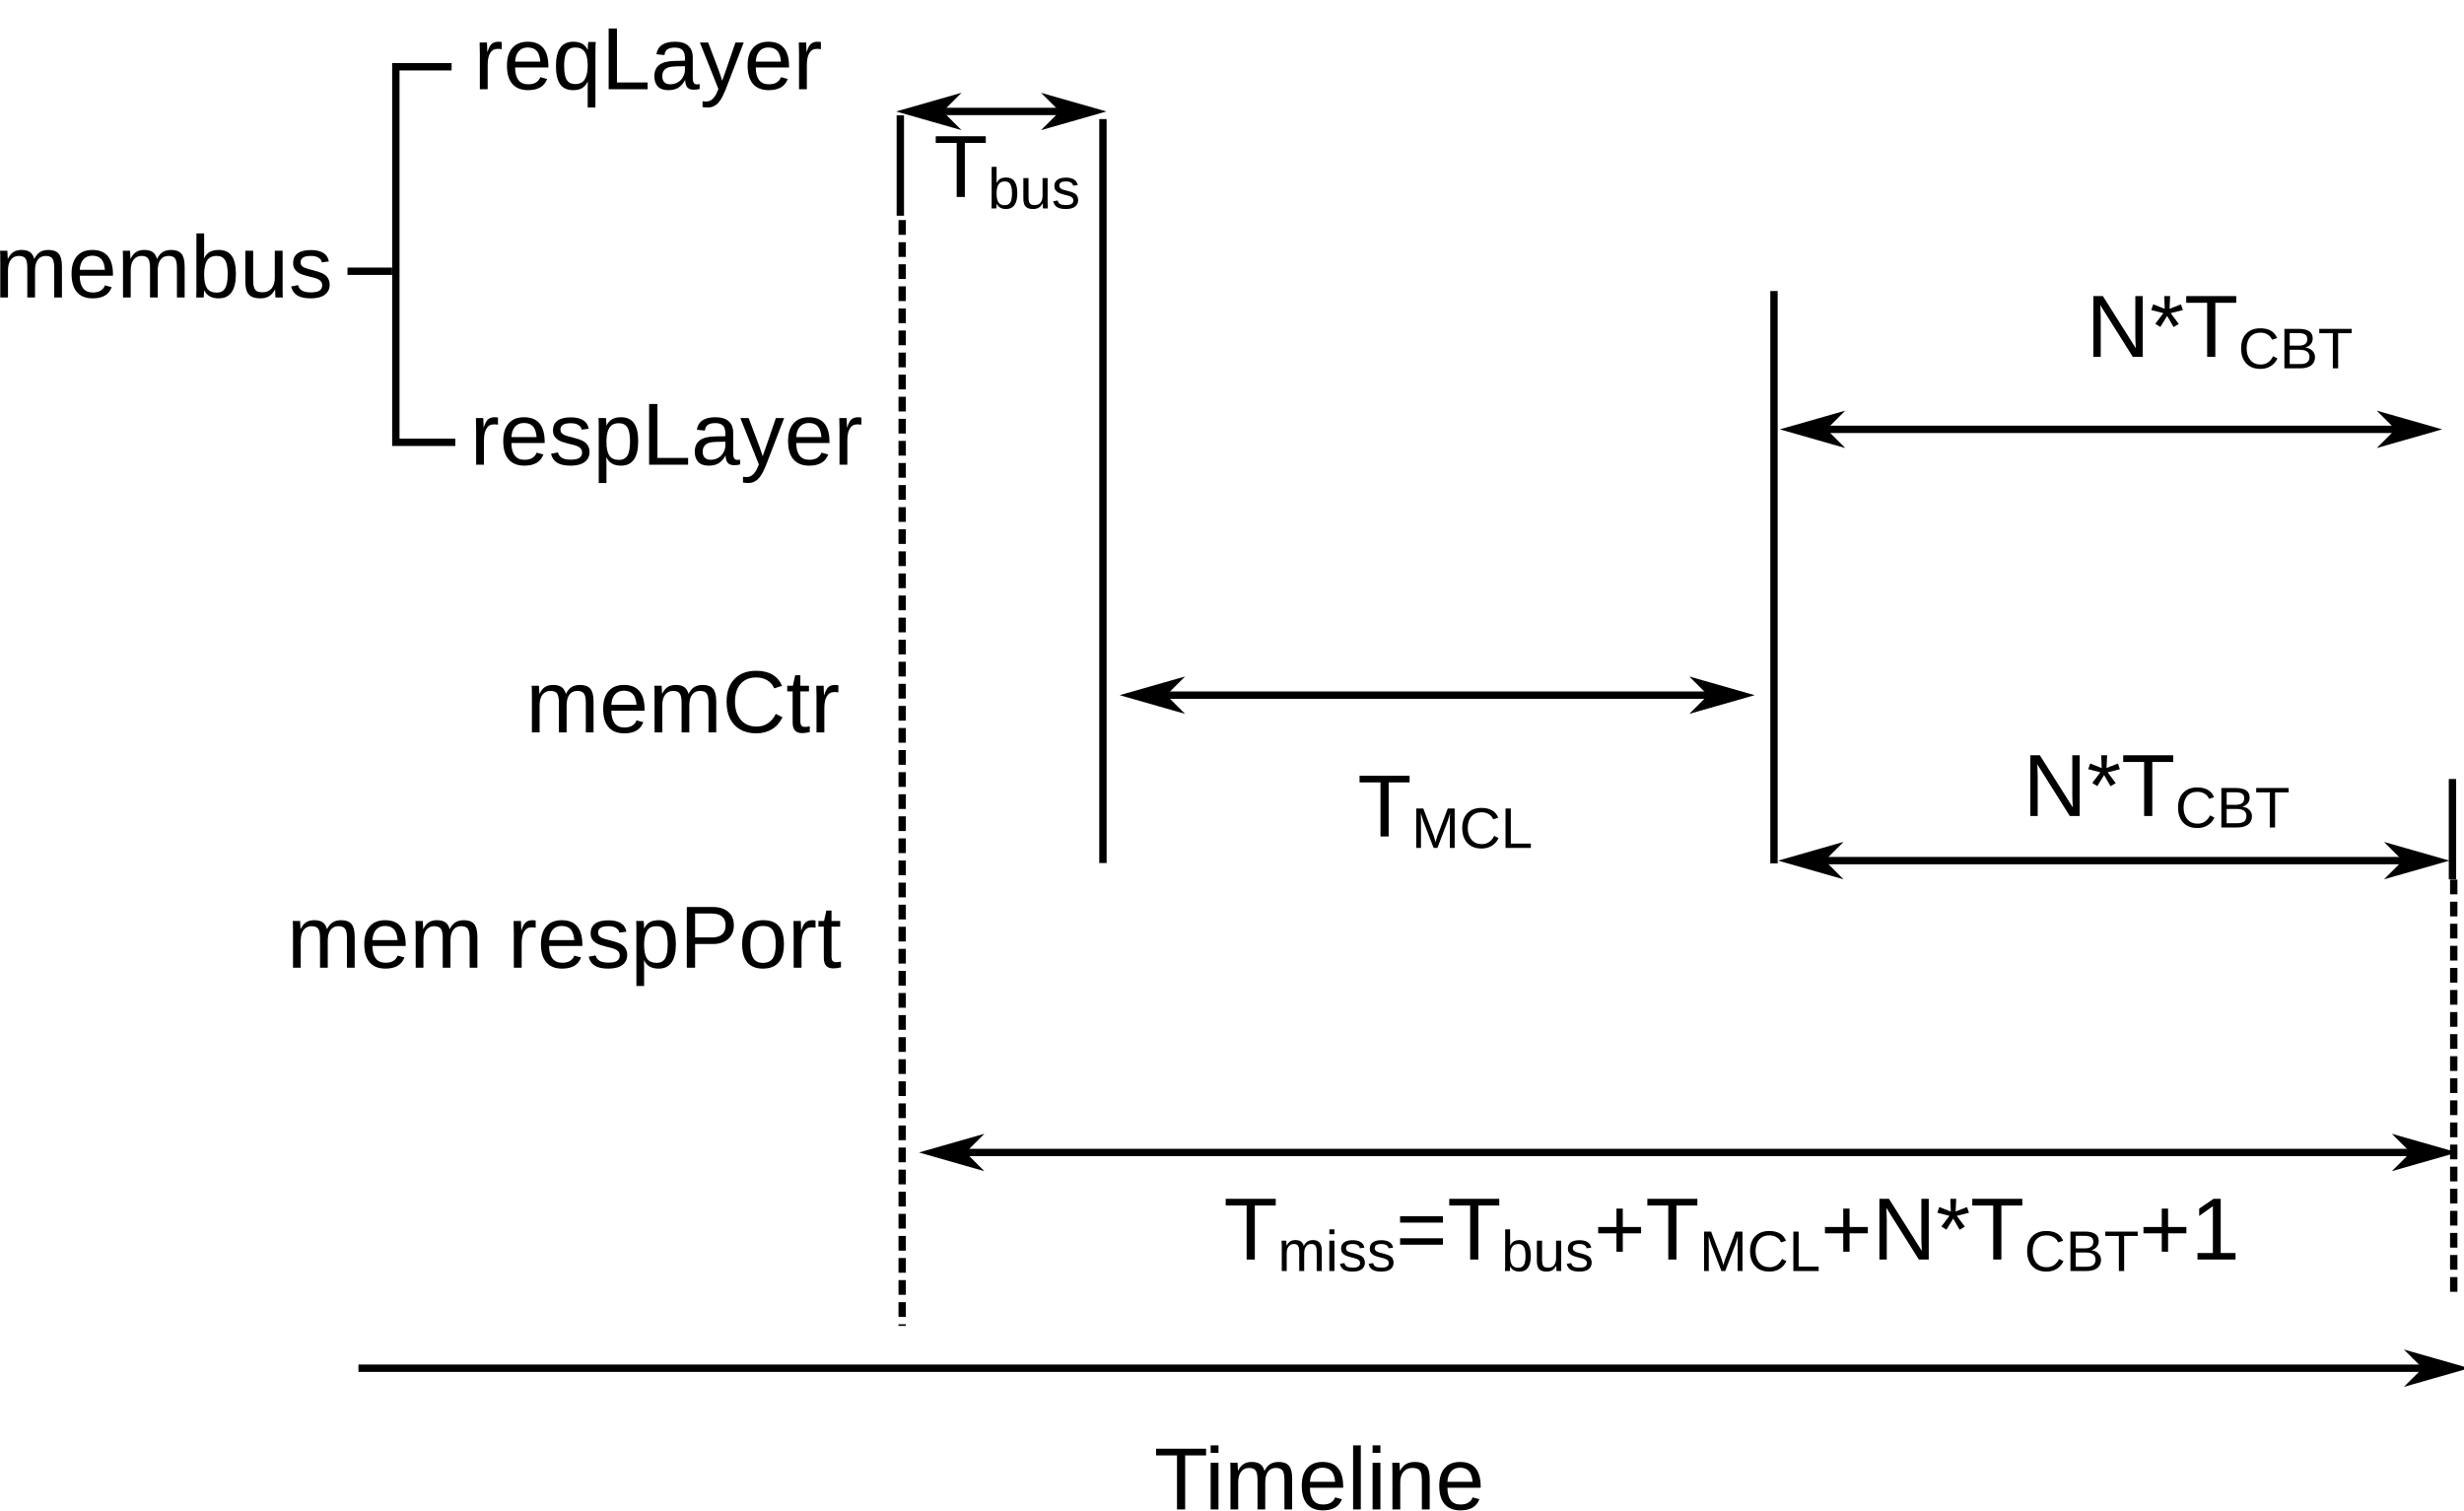
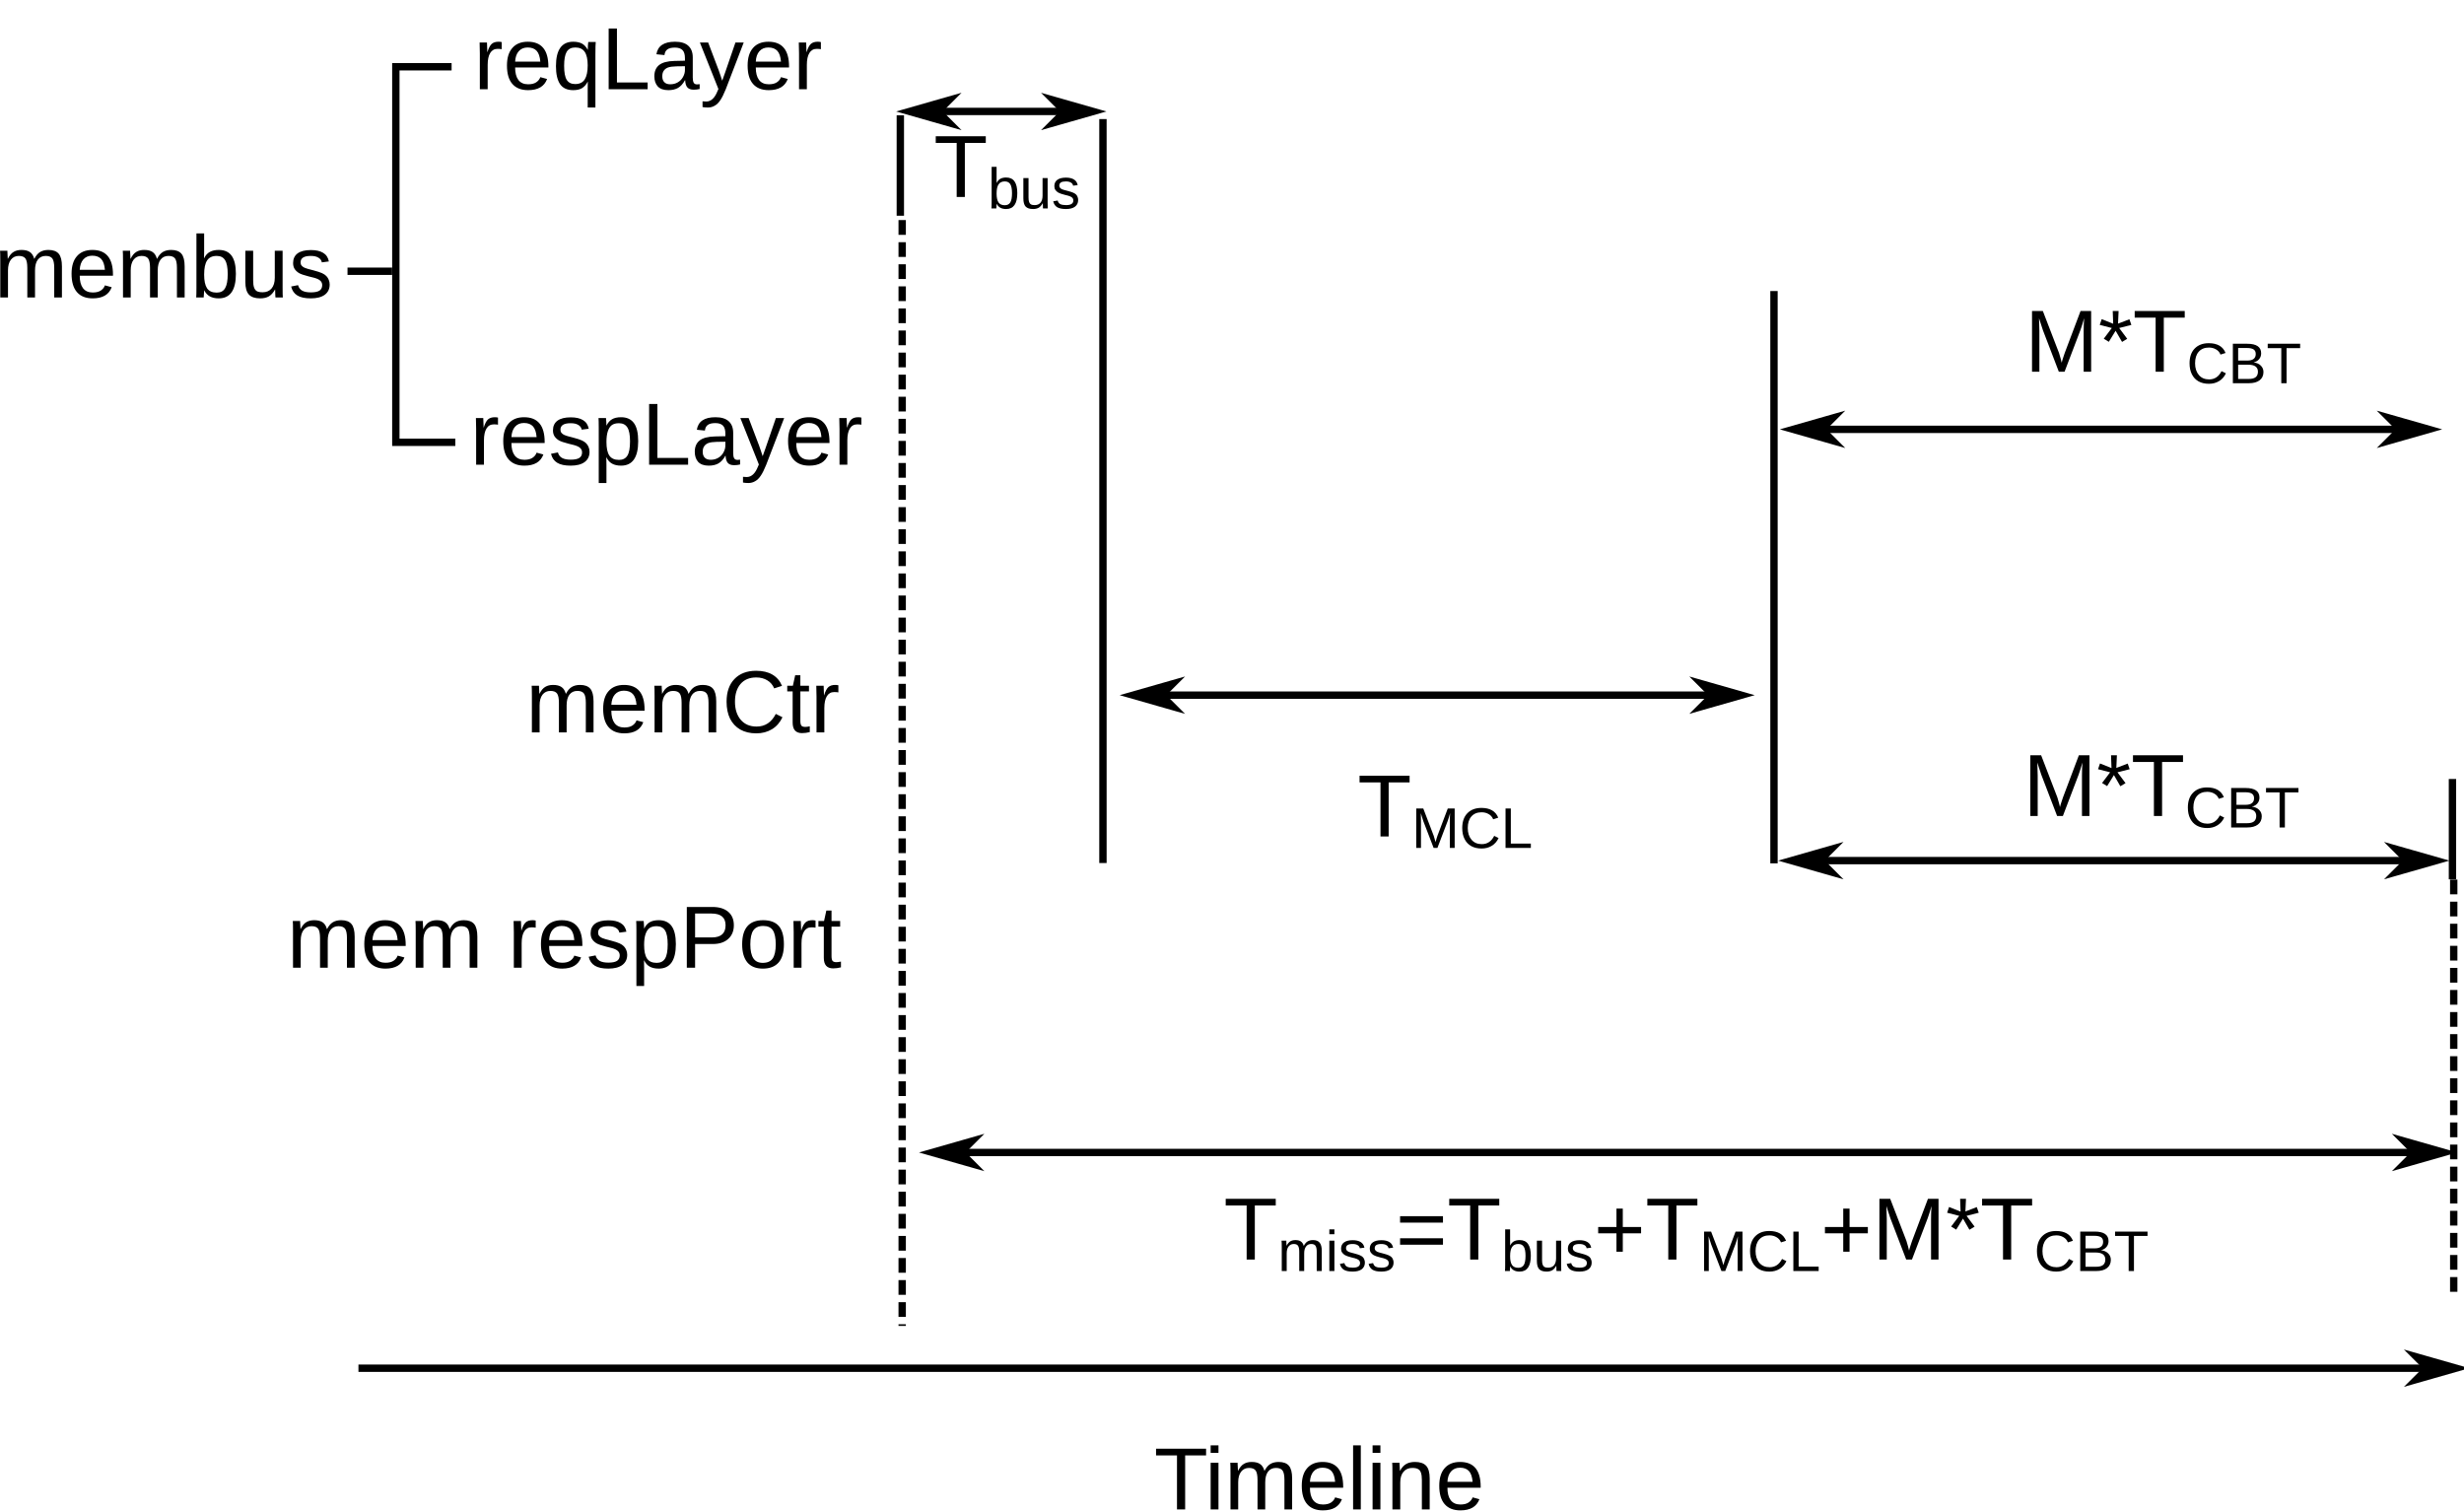
<svg xmlns="http://www.w3.org/2000/svg" width="334.753" height="205.202" id="svg3863" version="1.1">
  <defs id="defs3865">
    <marker orient="auto" refY="0" refX="0" id="Arrow1Mstart" style="overflow:visible">
      <path id="path4554" d="M 0,0 5,-5 -12.5,0 5,5 0,0 z" style="fill-rule:evenodd;stroke:#000000;stroke-width:1pt;marker-start:none" transform="matrix(0.4,0,0,0.4,4,0)" />
    </marker>
    <marker orient="auto" refY="0" refX="0" id="Arrow1Mend" style="overflow:visible">
      <path id="path4557" d="M 0,0 5,-5 -12.5,0 5,5 0,0 z" style="fill-rule:evenodd;stroke:#000000;stroke-width:1pt;marker-start:none" transform="matrix(-0.4,0,0,-0.4,-4,0)" />
    </marker>
  </defs>
  <g id="layer1" transform="translate(-57.35955,-174.0341)">
    <text xml:space="preserve" style="font-size:20px;font-style:normal;font-variant:normal;font-weight:normal;font-stretch:normal;text-align:start;line-height:125%;letter-spacing:0px;word-spacing:0px;writing-mode:lr-tb;text-anchor:start;fill:#000000;fill-opacity:1;stroke:none;font-family:Arial;-inkscape-font-specification:Arial" x="56.569" y="214.441" id="text3871">
      <tspan id="tspan3873" x="56.569" y="214.441" style="font-size:12px">membus</tspan>
    </text>
    <text id="text3875" y="186.156" x="121.723" style="font-size:20px;font-style:normal;font-variant:normal;font-weight:normal;font-stretch:normal;text-align:start;line-height:125%;letter-spacing:0px;word-spacing:0px;writing-mode:lr-tb;text-anchor:start;fill:#000000;fill-opacity:1;stroke:none;font-family:Arial;-inkscape-font-specification:Arial" xml:space="preserve">
      <tspan style="font-size:12px" y="186.156" x="121.723" id="tspan3877">reqLayer</tspan>
    </text>
    <text xml:space="preserve" style="font-size:20px;font-style:normal;font-variant:normal;font-weight:normal;font-stretch:normal;text-align:start;line-height:125%;letter-spacing:0px;word-spacing:0px;writing-mode:lr-tb;text-anchor:start;fill:#000000;fill-opacity:1;stroke:none;font-family:Arial;-inkscape-font-specification:Arial" x="121.218" y="237.169" id="text3879">
      <tspan id="tspan3881" x="121.218" y="237.169" style="font-size:12px">respLayer</tspan>
    </text>
    <text xml:space="preserve" style="font-size:20px;font-style:normal;font-variant:normal;font-weight:normal;font-stretch:normal;text-align:start;line-height:125%;letter-spacing:0px;word-spacing:0px;writing-mode:lr-tb;text-anchor:start;fill:#000000;fill-opacity:1;stroke:none;font-family:Arial;-inkscape-font-specification:Arial" x="128.794" y="273.535" id="text3895">
      <tspan id="tspan3897" x="128.794" y="273.535" style="font-size:12px">memCtr</tspan>
    </text>
    <path style="fill:none;stroke:#000000;stroke-width:1px;stroke-linecap:butt;stroke-linejoin:miter;stroke-opacity:1" d="m 118.713,183.106 c 0,0 0,0 -7.576,0 0,51.013 0,51.013 0,51.013 8.081,0 8.081,0 8.081,0" id="path3911" />
    <path style="fill:none;stroke:#000000;stroke-width:1px;stroke-linecap:butt;stroke-linejoin:miter;stroke-opacity:1" d="m 110.632,210.885 c -6.061,0 -6.061,0 -6.061,0" id="path3913" />
    <path style="fill:none;stroke:#000000;stroke-width:1;stroke-linecap:butt;stroke-linejoin:miter;stroke-miterlimit:4;stroke-opacity:1;stroke-dasharray:none;marker-end:url(#Arrow1Mend)" d="m 106.058,359.903 c 284.805,0 284.805,0 284.805,0" id="path4543" />
    <text xml:space="preserve" style="font-size:12px;font-style:normal;font-variant:normal;font-weight:normal;font-stretch:normal;text-align:start;line-height:125%;letter-spacing:0px;word-spacing:0px;writing-mode:lr-tb;text-anchor:start;fill:#000000;fill-opacity:1;stroke:none;font-family:Arial;-inkscape-font-specification:Arial" x="214.152" y="379.095" id="text4989">
      <tspan id="tspan4991" x="214.152" y="379.095">Timeline</tspan>
    </text>
    <text xml:space="preserve" style="font-size:12px;font-style:normal;font-variant:normal;font-weight:normal;font-stretch:normal;text-align:start;line-height:125%;letter-spacing:0px;word-spacing:0px;writing-mode:lr-tb;text-anchor:start;fill:#000000;fill-opacity:1;stroke:none;font-family:Arial;-inkscape-font-specification:Arial" x="184.222" y="200.793" id="text5383">
      <tspan id="tspan5385" x="184.222" y="200.793">T<tspan style="font-size:65.001%;baseline-shift:sub" id="tspan5387">bus</tspan>
      </tspan>
    </text>
    <text xml:space="preserve" style="font-size:12px;font-style:normal;font-variant:normal;font-weight:normal;font-stretch:normal;text-align:start;line-height:125%;letter-spacing:0px;word-spacing:0px;writing-mode:lr-tb;text-anchor:start;fill:#000000;fill-opacity:1;stroke:none;font-family:Arial;-inkscape-font-specification:Arial" x="241.8" y="287.667" id="text5389">
      <tspan id="tspan5391" x="241.8" y="287.667">T<tspan style="font-size:65.001%;baseline-shift:sub" id="tspan5393">MCL</tspan>
      </tspan>
    </text>
    <text xml:space="preserve" style="font-size:12px;font-style:normal;font-variant:normal;font-weight:normal;font-stretch:normal;text-align:start;line-height:125%;letter-spacing:0px;word-spacing:0px;writing-mode:lr-tb;text-anchor:start;fill:#000000;fill-opacity:1;stroke:none;font-family:Arial;-inkscape-font-specification:Arial" x="332.209" y="284.889" id="text5395">
-       <tspan id="tspan5397" x="332.209" y="284.889">N*T<tspan style="font-size:65.001%;baseline-shift:sub" id="tspan5399">CBT</tspan>
+       <tspan id="tspan5397" x="332.209" y="284.889">M*T<tspan style="font-size:65.001%;baseline-shift:sub" id="tspan5399">CBT</tspan>
      </tspan>
    </text>
    <path style="fill:none;stroke:#000000;stroke-width:1px;stroke-linecap:butt;stroke-linejoin:miter;stroke-opacity:1" d="m 179.676,189.702 c 0,13.637 0,13.637 0,13.637" id="path5403" />
    <path id="path5405" d="m 207.203,190.207 c 0,101.068 0,101.068 0,101.068" style="fill:none;stroke:#000000;stroke-width:1px;stroke-linecap:butt;stroke-linejoin:miter;stroke-opacity:1" />
    <path id="path5407" d="m 298.369,213.574 c 0,77.751 0,77.751 0,77.751" style="fill:none;stroke:#000000;stroke-width:1px;stroke-linecap:butt;stroke-linejoin:miter;stroke-opacity:1" />
    <path style="fill:none;stroke:#000000;stroke-width:1px;stroke-linecap:butt;stroke-linejoin:miter;stroke-opacity:1" d="m 390.545,279.858 c 0,13.637 0,13.637 0,13.637" id="path5415" />
-     <text id="text5419" y="222.512" x="340.775" style="font-size:12px;font-style:normal;font-variant:normal;font-weight:normal;font-stretch:normal;text-align:start;line-height:125%;letter-spacing:0px;word-spacing:0px;writing-mode:lr-tb;text-anchor:start;fill:#000000;fill-opacity:1;stroke:none;font-family:Arial;-inkscape-font-specification:Arial" xml:space="preserve">
-       <tspan y="222.512" x="340.775" id="tspan5421">N*T<tspan id="tspan5423" style="font-size:65.001%;baseline-shift:sub">CBT</tspan>
+     <text id="text5419" y="224.532" x="332.441" style="font-size:12px;font-style:normal;font-variant:normal;font-weight:normal;font-stretch:normal;text-align:start;line-height:125%;letter-spacing:0px;word-spacing:0px;writing-mode:lr-tb;text-anchor:start;fill:#000000;fill-opacity:1;stroke:none;font-family:Arial;-inkscape-font-specification:Arial" xml:space="preserve">
+       <tspan y="224.532" x="332.441" id="tspan5421">M*T<tspan id="tspan5423" style="font-size:65.001%;baseline-shift:sub">CBT</tspan>
      </tspan>
    </text>
    <path id="path5425" d="m 179.928,203.934 c 0,150.221 0,150.221 0,150.221" style="fill:none;stroke:#000000;stroke-width:1;stroke-linecap:butt;stroke-linejoin:miter;stroke-miterlimit:4;stroke-opacity:1;stroke-dasharray:2, 1;stroke-dashoffset:0" />
    <path style="fill:none;stroke:#000000;stroke-width:1;stroke-linecap:butt;stroke-linejoin:miter;stroke-miterlimit:4;stroke-opacity:1;stroke-dasharray:2, 1;stroke-dashoffset:0" d="m 390.718,293.525 c 0,56.147 0,56.147 0,56.147" id="path5427" />
    <path style="fill:none;stroke:#000000;stroke-width:1;stroke-linecap:butt;stroke-linejoin:miter;stroke-miterlimit:4;stroke-opacity:1;stroke-dasharray:none;marker-start:url(#Arrow1Mstart);marker-end:url(#Arrow1Mend)" d="m 184.179,330.598 c 205.051,0 205.051,0 205.051,0" id="path6355" />
    <text xml:space="preserve" style="font-size:12px;font-style:normal;font-variant:normal;font-weight:normal;font-stretch:normal;text-align:start;line-height:125%;letter-spacing:0px;word-spacing:0px;writing-mode:lr-tb;text-anchor:start;fill:#000000;fill-opacity:1;stroke:none;font-family:Arial;-inkscape-font-specification:Arial" x="96.338" y="305.495" id="text6866">
      <tspan id="tspan6868" x="96.338" y="305.495">mem respPort</tspan>
    </text>
    <text xml:space="preserve" style="font-size:12px;font-style:normal;font-variant:normal;font-weight:normal;font-stretch:normal;text-align:start;line-height:125%;letter-spacing:0px;word-spacing:0px;writing-mode:lr-tb;text-anchor:start;fill:#000000;fill-opacity:1;stroke:none;font-family:Arial;-inkscape-font-specification:Arial" x="223.618" y="345.143" id="text6872">
-       <tspan id="tspan6874" x="223.618" y="345.143">T<tspan style="font-size:65.001%;baseline-shift:sub" id="tspan6555">miss</tspan>=T<tspan style="font-size:65.001%;baseline-shift:sub" id="tspan6876">bus</tspan>+T<tspan style="font-size:65.001%;baseline-shift:sub" id="tspan6878">MCL</tspan>+N*T<tspan style="font-size:65.001%;baseline-shift:sub" id="tspan6880">CBT</tspan>+1</tspan>
+       <tspan id="tspan6874" x="223.618" y="345.143">T<tspan style="font-size:65.001%;baseline-shift:sub" id="tspan6555">miss</tspan>=T<tspan style="font-size:65.001%;baseline-shift:sub" id="tspan6876">bus</tspan>+T<tspan style="font-size:65.001%;baseline-shift:sub" id="tspan6878">MCL</tspan>+M*T<tspan style="font-size:65.001%;baseline-shift:sub" id="tspan6880">CBT</tspan>
+       </tspan>
    </text>
    <path id="path6557" d="m 181.076,189.177 c 24.631,0 24.631,0 24.631,0" style="fill:none;stroke:#000000;stroke-width:1;stroke-linecap:butt;stroke-linejoin:miter;stroke-miterlimit:4;stroke-opacity:1;stroke-dasharray:none;marker-start:url(#Arrow1Mstart);marker-end:url(#Arrow1Mend)" />
    <path style="fill:none;stroke:#000000;stroke-width:1;stroke-linecap:butt;stroke-linejoin:miter;stroke-miterlimit:4;stroke-opacity:1;stroke-dasharray:none;marker-start:url(#Arrow1Mstart);marker-end:url(#Arrow1Mend)" d="m 211.443,268.474 c 82.338,0 82.338,0 82.338,0" id="path7079" />
    <path id="path7081" d="m 301.137,232.361 c 86.04,0 86.04,0 86.04,0" style="fill:none;stroke:#000000;stroke-width:1;stroke-linecap:butt;stroke-linejoin:miter;stroke-miterlimit:4;stroke-opacity:1;stroke-dasharray:none;marker-start:url(#Arrow1Mstart);marker-end:url(#Arrow1Mend)" />
    <path style="fill:none;stroke:#000000;stroke-width:1;stroke-linecap:butt;stroke-linejoin:miter;stroke-miterlimit:4;stroke-opacity:1;stroke-dasharray:none;marker-start:url(#Arrow1Mstart);marker-end:url(#Arrow1Mend)" d="m 300.899,290.95 c 87.262,0 87.262,0 87.262,0" id="path7083" />
  </g>
</svg>
